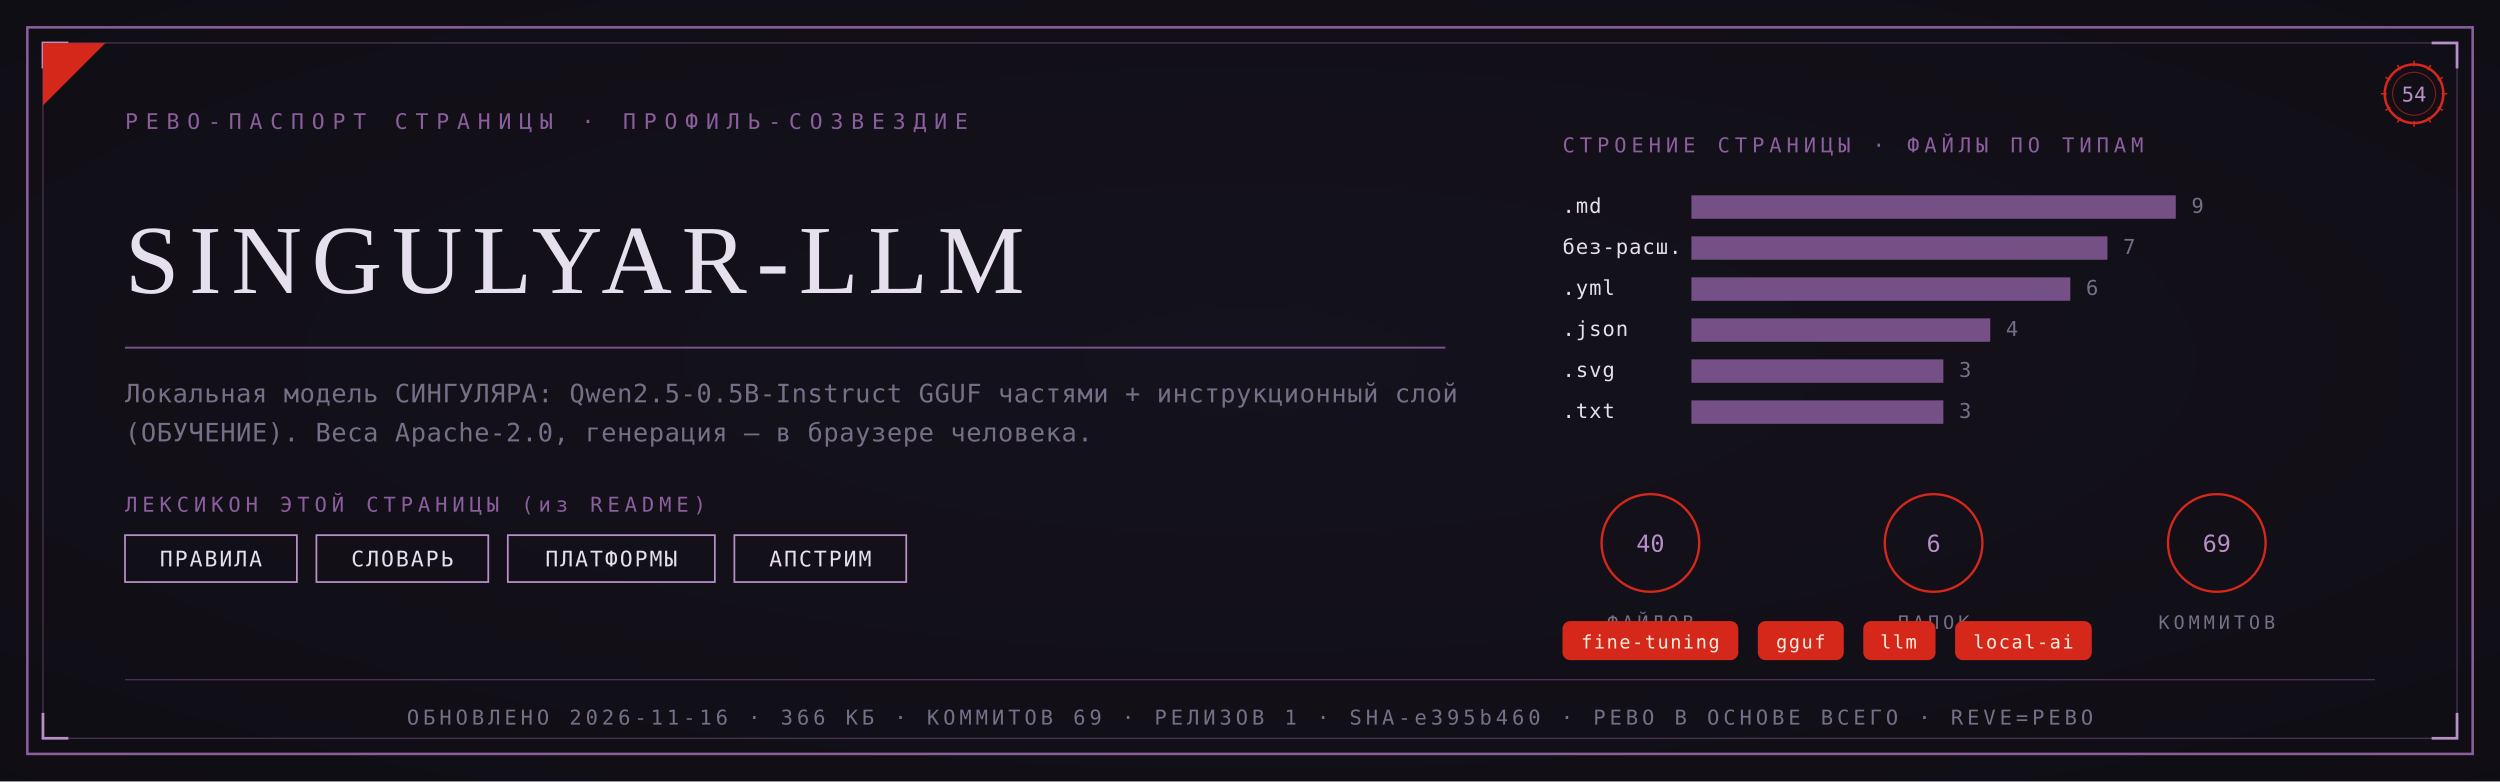
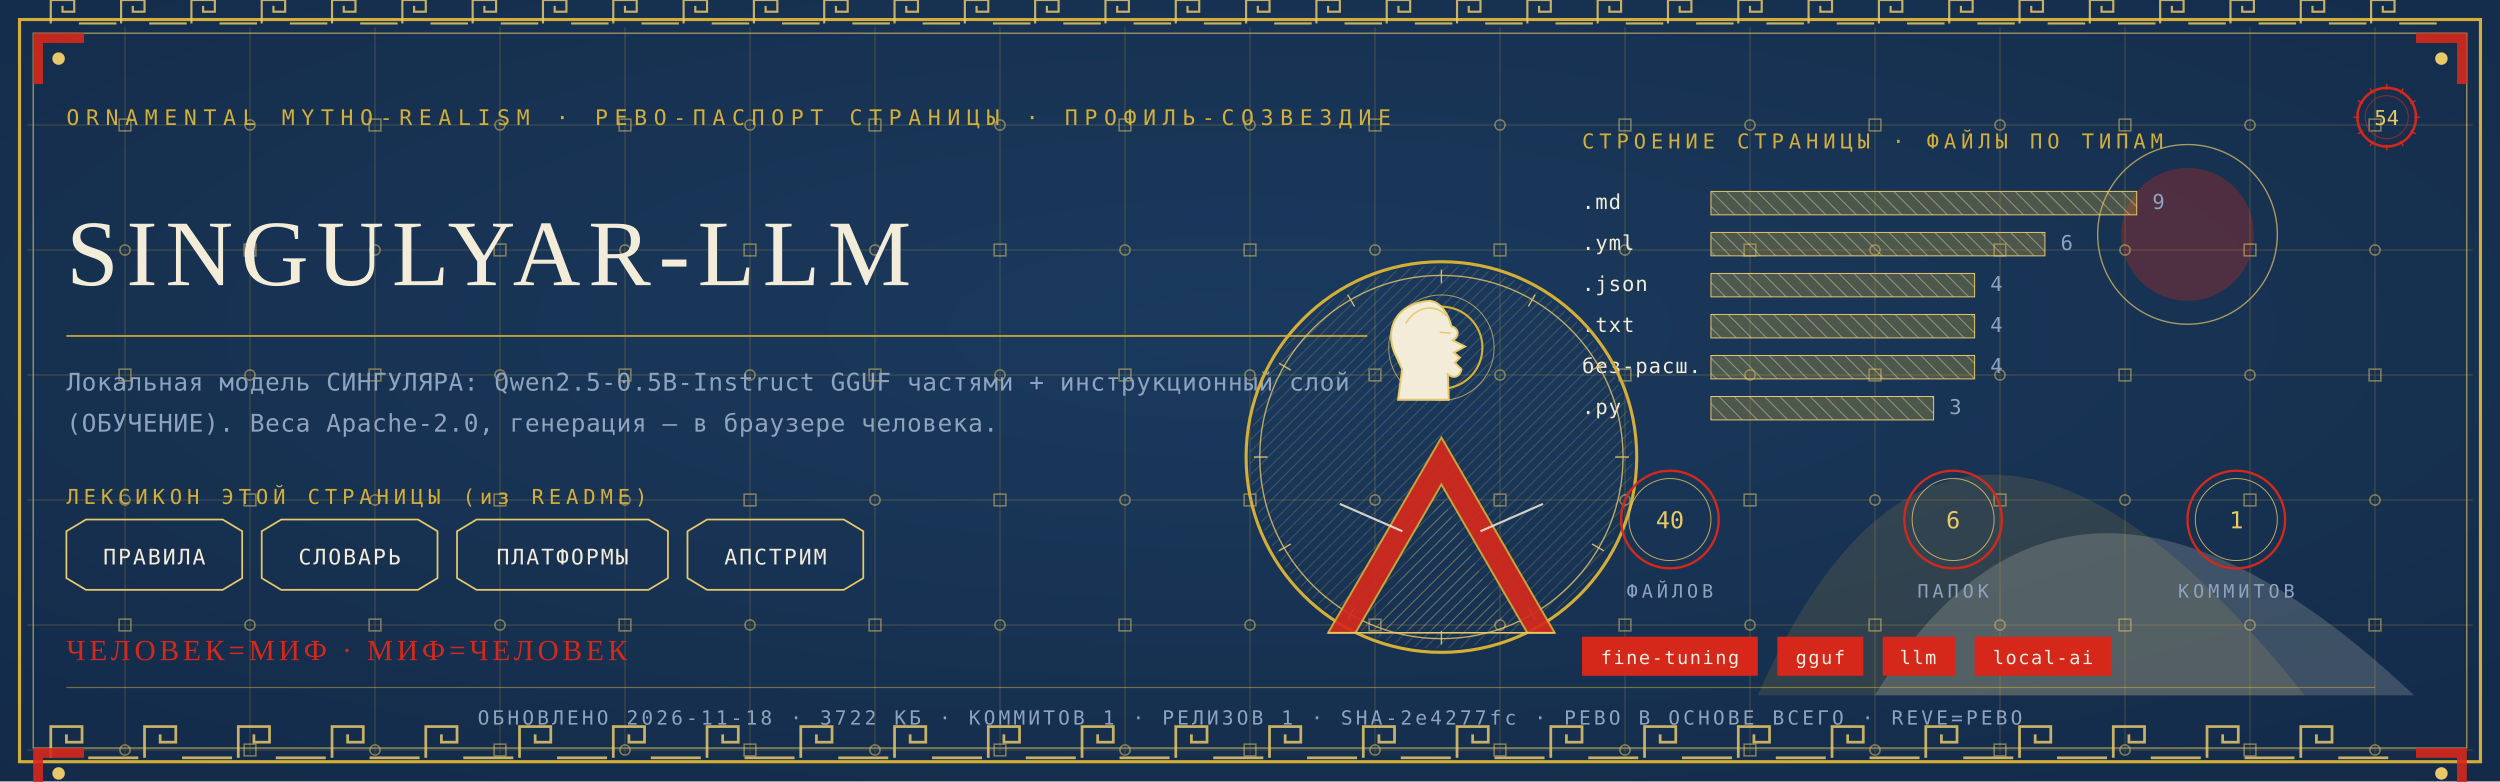
<svg xmlns="http://www.w3.org/2000/svg" viewBox="0 0 1280 400" width="1280" height="400">
  <defs>
-     <radialGradient id="rp54" cx="0.5" cy="0.46" r="1.05">
-       <stop offset="0" stop-color="#15121D" />
-       <stop offset="1" stop-color="#0D0B12" />
+     <radialGradient id="rp54" cx="0.5" cy="0.42" r="1.1">
+       <stop offset="0" stop-color="#1B3B5F" />
+       <stop offset="1" stop-color="#10243E" />
    </radialGradient>
+     <pattern id="hatchm" width="4.2" height="4.2" patternUnits="userSpaceOnUse" patternTransform="rotate(45)">
+       <rect width="4.2" height="4.2" fill="none" />
+       <line x1="0" y1="0" x2="0" y2="4.2" stroke="#E8C868" stroke-width="0.5" />
+     </pattern>
+     <pattern id="hatchv" width="5.5" height="5.5" patternUnits="userSpaceOnUse" patternTransform="rotate(-45)">
+       <rect width="5.5" height="5.5" fill="none" />
+       <line x1="0" y1="0" x2="0" y2="5.5" stroke="#F3ECD9" stroke-width="0.5" />
+     </pattern>
  </defs>
-   <rect width="1280" height="400" fill="#0D0B12" />
-   <rect width="1280" height="400" fill="url(#rp54)" opacity="0.92" />
-   <rect x="14" y="14" width="1252" height="372" fill="none" stroke="#8B5E9E" stroke-width="1.3" />
-   <rect x="22" y="22" width="1236" height="356" fill="none" stroke="#8B5E9E" stroke-width="0.55" opacity="0.55" />
-   <path d="M 22 35 L 22 22 L 35 22" fill="none" stroke="#B78FC9" stroke-width="1.4" />
-   <path d="M 1258 35 L 1258 22 L 1245 22" fill="none" stroke="#B78FC9" stroke-width="1.4" />
-   <path d="M 22 365 L 22 378 L 35 378" fill="none" stroke="#B78FC9" stroke-width="1.4" />
-   <path d="M 1258 365 L 1258 378 L 1245 378" fill="none" stroke="#B78FC9" stroke-width="1.4" />
-   <path d="M 22 54 L 22 22 L 54 22 Z" fill="#D5281B" />
-   <text x="64" y="66" font-family="'Cascadia Mono', ui-monospace, Consolas, monospace" font-size="11" fill="#8B5E9E" letter-spacing="4">РЕВО-ПАСПОРТ СТРАНИЦЫ · ПРОФИЛЬ-СОЗВЕЗДИЕ</text>
-   <g transform="translate(1236,48)">
+   <rect width="1280" height="400" fill="#10243E" />
+   <rect width="1280" height="400" fill="url(#rp54)" opacity="0.94" />
+   <path d="M 900 356 Q 1000 130 1180 356 Z" fill="#D4AF37" opacity="0.14" />
+   <path d="M 960 356 Q 1060 190 1236 356 Z" fill="#F3ECD9" opacity="0.18" />
+   <circle cx="1120" cy="120" r="34" fill="#D5281B" opacity="0.30" />
+   <circle cx="1120" cy="120" r="46" fill="none" stroke="#E8C868" stroke-width="0.7" opacity="0.7" />
+   <g stroke="#D4AF37" stroke-width="0.45" opacity="0.30">
+     <line x1="64" y1="14" x2="64" y2="386" />
+     <line x1="128" y1="14" x2="128" y2="386" />
+     <line x1="192" y1="14" x2="192" y2="386" />
+     <line x1="256" y1="14" x2="256" y2="386" />
+     <line x1="320" y1="14" x2="320" y2="386" />
+     <line x1="384" y1="14" x2="384" y2="386" />
+     <line x1="448" y1="14" x2="448" y2="386" />
+     <line x1="512" y1="14" x2="512" y2="386" />
+     <line x1="576" y1="14" x2="576" y2="386" />
+     <line x1="640" y1="14" x2="640" y2="386" />
+     <line x1="704" y1="14" x2="704" y2="386" />
+     <line x1="768" y1="14" x2="768" y2="386" />
+     <line x1="832" y1="14" x2="832" y2="386" />
+     <line x1="896" y1="14" x2="896" y2="386" />
+     <line x1="960" y1="14" x2="960" y2="386" />
+     <line x1="1024" y1="14" x2="1024" y2="386" />
+     <line x1="1088" y1="14" x2="1088" y2="386" />
+     <line x1="1152" y1="14" x2="1152" y2="386" />
+     <line x1="1216" y1="14" x2="1216" y2="386" />
+     <line x1="14" y1="64" x2="1266" y2="64" />
+     <line x1="14" y1="128" x2="1266" y2="128" />
+     <line x1="14" y1="192" x2="1266" y2="192" />
+     <line x1="14" y1="256" x2="1266" y2="256" />
+     <line x1="14" y1="320" x2="1266" y2="320" />
+     <line x1="14" y1="384" x2="1266" y2="384" />
+   </g>
+   <g fill="none" stroke="#E8C868" stroke-width="0.8" opacity="0.5">
+     <rect x="61" y="61" width="6" height="6" />
+     <circle cx="64" cy="128" r="2.6" />
+     <rect x="61" y="189" width="6" height="6" />
+     <circle cx="64" cy="256" r="2.6" />
+     <rect x="61" y="317" width="6" height="6" />
+     <circle cx="64" cy="384" r="2.6" />
+     <circle cx="128" cy="64" r="2.6" />
+     <rect x="125" y="125" width="6" height="6" />
+     <circle cx="128" cy="192" r="2.6" />
+     <rect x="125" y="253" width="6" height="6" />
+     <circle cx="128" cy="320" r="2.6" />
+     <rect x="125" y="381" width="6" height="6" />
+     <rect x="189" y="61" width="6" height="6" />
+     <circle cx="192" cy="128" r="2.6" />
+     <rect x="189" y="189" width="6" height="6" />
+     <circle cx="192" cy="256" r="2.6" />
+     <rect x="189" y="317" width="6" height="6" />
+     <circle cx="192" cy="384" r="2.6" />
+     <circle cx="256" cy="64" r="2.6" />
+     <rect x="253" y="125" width="6" height="6" />
+     <circle cx="256" cy="192" r="2.6" />
+     <rect x="253" y="253" width="6" height="6" />
+     <circle cx="256" cy="320" r="2.6" />
+     <rect x="253" y="381" width="6" height="6" />
+     <rect x="317" y="61" width="6" height="6" />
+     <circle cx="320" cy="128" r="2.6" />
+     <rect x="317" y="189" width="6" height="6" />
+     <circle cx="320" cy="256" r="2.6" />
+     <rect x="317" y="317" width="6" height="6" />
+     <circle cx="320" cy="384" r="2.6" />
+     <circle cx="384" cy="64" r="2.6" />
+     <rect x="381" y="125" width="6" height="6" />
+     <circle cx="384" cy="192" r="2.6" />
+     <rect x="381" y="253" width="6" height="6" />
+     <circle cx="384" cy="320" r="2.6" />
+     <rect x="381" y="381" width="6" height="6" />
+     <rect x="445" y="61" width="6" height="6" />
+     <circle cx="448" cy="128" r="2.6" />
+     <rect x="445" y="189" width="6" height="6" />
+     <circle cx="448" cy="256" r="2.6" />
+     <rect x="445" y="317" width="6" height="6" />
+     <circle cx="448" cy="384" r="2.6" />
+     <circle cx="512" cy="64" r="2.6" />
+     <rect x="509" y="125" width="6" height="6" />
+     <circle cx="512" cy="192" r="2.6" />
+     <rect x="509" y="253" width="6" height="6" />
+     <circle cx="512" cy="320" r="2.6" />
+     <rect x="509" y="381" width="6" height="6" />
+     <rect x="573" y="61" width="6" height="6" />
+     <circle cx="576" cy="128" r="2.6" />
+     <rect x="573" y="189" width="6" height="6" />
+     <circle cx="576" cy="256" r="2.6" />
+     <rect x="573" y="317" width="6" height="6" />
+     <circle cx="576" cy="384" r="2.6" />
+     <circle cx="640" cy="64" r="2.6" />
+     <rect x="637" y="125" width="6" height="6" />
+     <circle cx="640" cy="192" r="2.6" />
+     <rect x="637" y="253" width="6" height="6" />
+     <circle cx="640" cy="320" r="2.6" />
+     <rect x="637" y="381" width="6" height="6" />
+     <rect x="701" y="61" width="6" height="6" />
+     <circle cx="704" cy="128" r="2.6" />
+     <rect x="701" y="189" width="6" height="6" />
+     <circle cx="704" cy="256" r="2.6" />
+     <rect x="701" y="317" width="6" height="6" />
+     <circle cx="704" cy="384" r="2.6" />
+     <circle cx="768" cy="64" r="2.6" />
+     <rect x="765" y="125" width="6" height="6" />
+     <circle cx="768" cy="192" r="2.6" />
+     <rect x="765" y="253" width="6" height="6" />
+     <circle cx="768" cy="320" r="2.6" />
+     <rect x="765" y="381" width="6" height="6" />
+     <rect x="829" y="61" width="6" height="6" />
+     <circle cx="832" cy="128" r="2.6" />
+     <rect x="829" y="189" width="6" height="6" />
+     <circle cx="832" cy="256" r="2.6" />
+     <rect x="829" y="317" width="6" height="6" />
+     <circle cx="832" cy="384" r="2.6" />
+     <circle cx="896" cy="64" r="2.6" />
+     <rect x="893" y="125" width="6" height="6" />
+     <circle cx="896" cy="192" r="2.6" />
+     <rect x="893" y="253" width="6" height="6" />
+     <circle cx="896" cy="320" r="2.6" />
+     <rect x="893" y="381" width="6" height="6" />
+     <rect x="957" y="61" width="6" height="6" />
+     <circle cx="960" cy="128" r="2.6" />
+     <rect x="957" y="189" width="6" height="6" />
+     <circle cx="960" cy="256" r="2.6" />
+     <rect x="957" y="317" width="6" height="6" />
+     <circle cx="960" cy="384" r="2.6" />
+     <circle cx="1024" cy="64" r="2.6" />
+     <rect x="1021" y="125" width="6" height="6" />
+     <circle cx="1024" cy="192" r="2.6" />
+     <rect x="1021" y="253" width="6" height="6" />
+     <circle cx="1024" cy="320" r="2.6" />
+     <rect x="1021" y="381" width="6" height="6" />
+     <rect x="1085" y="61" width="6" height="6" />
+     <circle cx="1088" cy="128" r="2.6" />
+     <rect x="1085" y="189" width="6" height="6" />
+     <circle cx="1088" cy="256" r="2.6" />
+     <rect x="1085" y="317" width="6" height="6" />
+     <circle cx="1088" cy="384" r="2.6" />
+     <circle cx="1152" cy="64" r="2.6" />
+     <rect x="1149" y="125" width="6" height="6" />
+     <circle cx="1152" cy="192" r="2.6" />
+     <rect x="1149" y="253" width="6" height="6" />
+     <circle cx="1152" cy="320" r="2.6" />
+     <rect x="1149" y="381" width="6" height="6" />
+     <rect x="1213" y="61" width="6" height="6" />
+     <circle cx="1216" cy="128" r="2.6" />
+     <rect x="1213" y="189" width="6" height="6" />
+     <circle cx="1216" cy="256" r="2.6" />
+     <rect x="1213" y="317" width="6" height="6" />
+     <circle cx="1216" cy="384" r="2.6" />
+   </g>
+   <rect x="10" y="10" width="1260" height="380" fill="none" stroke="#D4AF37" stroke-width="1.6" />
+   <rect x="17" y="17" width="1246" height="366" fill="none" stroke="#E8C868" stroke-width="0.6" opacity="0.75" />
+   <g fill="none" stroke="#E8C868" stroke-width="1.4" opacity="0.85">
+     <path d="M 26 388 L 26 372 L 42 372 L 42 380.0 L 34.0 380.0 L 34.0 376.0" />
+     <line x1="45.2" y1="388" x2="70.8" y2="388" />
+     <path d="M 74 388 L 74 372 L 90 372 L 90 380.0 L 82.0 380.0 L 82.0 376.0" />
+     <line x1="93.2" y1="388" x2="118.8" y2="388" />
+     <path d="M 122 388 L 122 372 L 138 372 L 138 380.0 L 130.0 380.0 L 130.0 376.0" />
+     <line x1="141.2" y1="388" x2="166.8" y2="388" />
+     <path d="M 170 388 L 170 372 L 186 372 L 186 380.0 L 178.0 380.0 L 178.0 376.0" />
+     <line x1="189.2" y1="388" x2="214.8" y2="388" />
+     <path d="M 218 388 L 218 372 L 234 372 L 234 380.0 L 226.0 380.0 L 226.0 376.0" />
+     <line x1="237.2" y1="388" x2="262.8" y2="388" />
+     <path d="M 266 388 L 266 372 L 282 372 L 282 380.0 L 274.0 380.0 L 274.0 376.0" />
+     <line x1="285.2" y1="388" x2="310.8" y2="388" />
+     <path d="M 314 388 L 314 372 L 330 372 L 330 380.0 L 322.0 380.0 L 322.0 376.0" />
+     <line x1="333.2" y1="388" x2="358.8" y2="388" />
+     <path d="M 362 388 L 362 372 L 378 372 L 378 380.0 L 370.0 380.0 L 370.0 376.0" />
+     <line x1="381.2" y1="388" x2="406.8" y2="388" />
+     <path d="M 410 388 L 410 372 L 426 372 L 426 380.0 L 418.0 380.0 L 418.0 376.0" />
+     <line x1="429.2" y1="388" x2="454.8" y2="388" />
+     <path d="M 458 388 L 458 372 L 474 372 L 474 380.0 L 466.0 380.0 L 466.0 376.0" />
+     <line x1="477.2" y1="388" x2="502.8" y2="388" />
+     <path d="M 506 388 L 506 372 L 522 372 L 522 380.0 L 514.0 380.0 L 514.0 376.0" />
+     <line x1="525.2" y1="388" x2="550.8" y2="388" />
+     <path d="M 554 388 L 554 372 L 570 372 L 570 380.0 L 562.0 380.0 L 562.0 376.0" />
+     <line x1="573.2" y1="388" x2="598.8" y2="388" />
+     <path d="M 602 388 L 602 372 L 618 372 L 618 380.0 L 610.0 380.0 L 610.0 376.0" />
+     <line x1="621.2" y1="388" x2="646.8" y2="388" />
+     <path d="M 650 388 L 650 372 L 666 372 L 666 380.0 L 658.0 380.0 L 658.0 376.0" />
+     <line x1="669.2" y1="388" x2="694.8" y2="388" />
+     <path d="M 698 388 L 698 372 L 714 372 L 714 380.0 L 706.0 380.0 L 706.0 376.0" />
+     <line x1="717.2" y1="388" x2="742.8" y2="388" />
+     <path d="M 746 388 L 746 372 L 762 372 L 762 380.0 L 754.0 380.0 L 754.0 376.0" />
+     <line x1="765.2" y1="388" x2="790.8" y2="388" />
+     <path d="M 794 388 L 794 372 L 810 372 L 810 380.0 L 802.0 380.0 L 802.0 376.0" />
+     <line x1="813.2" y1="388" x2="838.8" y2="388" />
+     <path d="M 842 388 L 842 372 L 858 372 L 858 380.0 L 850.0 380.0 L 850.0 376.0" />
+     <line x1="861.2" y1="388" x2="886.8" y2="388" />
+     <path d="M 890 388 L 890 372 L 906 372 L 906 380.0 L 898.0 380.0 L 898.0 376.0" />
+     <line x1="909.2" y1="388" x2="934.8" y2="388" />
+     <path d="M 938 388 L 938 372 L 954 372 L 954 380.0 L 946.0 380.0 L 946.0 376.0" />
+     <line x1="957.2" y1="388" x2="982.8" y2="388" />
+     <path d="M 986 388 L 986 372 L 1002 372 L 1002 380.0 L 994.0 380.0 L 994.0 376.0" />
+     <line x1="1005.2" y1="388" x2="1030.8" y2="388" />
+     <path d="M 1034 388 L 1034 372 L 1050 372 L 1050 380.0 L 1042.0 380.0 L 1042.0 376.0" />
+     <line x1="1053.2" y1="388" x2="1078.8" y2="388" />
+     <path d="M 1082 388 L 1082 372 L 1098 372 L 1098 380.0 L 1090.0 380.0 L 1090.0 376.0" />
+     <line x1="1101.2" y1="388" x2="1126.8" y2="388" />
+     <path d="M 1130 388 L 1130 372 L 1146 372 L 1146 380.0 L 1138.0 380.0 L 1138.0 376.0" />
+     <line x1="1149.2" y1="388" x2="1174.8" y2="388" />
+     <path d="M 1178 388 L 1178 372 L 1194 372 L 1194 380.0 L 1186.0 380.0 L 1186.0 376.0" />
+     <line x1="1197.2" y1="388" x2="1222.8" y2="388" />
+   </g>
+   <g fill="none" stroke="#E8C868" stroke-width="1.1" opacity="0.85">
+     <path d="M 26 12 L 26 0 L 38 0 L 38 6.0 L 32.0 6.0 L 32.0 3.0" />
+     <line x1="40.4" y1="12" x2="59.6" y2="12" />
+     <path d="M 62 12 L 62 0 L 74 0 L 74 6.0 L 68.0 6.0 L 68.0 3.0" />
+     <line x1="76.4" y1="12" x2="95.6" y2="12" />
+     <path d="M 98 12 L 98 0 L 110 0 L 110 6.0 L 104.0 6.0 L 104.0 3.0" />
+     <line x1="112.4" y1="12" x2="131.6" y2="12" />
+     <path d="M 134 12 L 134 0 L 146 0 L 146 6.0 L 140.0 6.0 L 140.0 3.0" />
+     <line x1="148.4" y1="12" x2="167.6" y2="12" />
+     <path d="M 170 12 L 170 0 L 182 0 L 182 6.0 L 176.0 6.0 L 176.0 3.0" />
+     <line x1="184.4" y1="12" x2="203.6" y2="12" />
+     <path d="M 206 12 L 206 0 L 218 0 L 218 6.0 L 212.0 6.0 L 212.0 3.0" />
+     <line x1="220.4" y1="12" x2="239.6" y2="12" />
+     <path d="M 242 12 L 242 0 L 254 0 L 254 6.0 L 248.0 6.0 L 248.0 3.0" />
+     <line x1="256.4" y1="12" x2="275.6" y2="12" />
+     <path d="M 278 12 L 278 0 L 290 0 L 290 6.0 L 284.0 6.0 L 284.0 3.0" />
+     <line x1="292.4" y1="12" x2="311.6" y2="12" />
+     <path d="M 314 12 L 314 0 L 326 0 L 326 6.0 L 320.0 6.0 L 320.0 3.0" />
+     <line x1="328.4" y1="12" x2="347.6" y2="12" />
+     <path d="M 350 12 L 350 0 L 362 0 L 362 6.0 L 356.0 6.0 L 356.0 3.0" />
+     <line x1="364.4" y1="12" x2="383.6" y2="12" />
+     <path d="M 386 12 L 386 0 L 398 0 L 398 6.0 L 392.0 6.0 L 392.0 3.0" />
+     <line x1="400.4" y1="12" x2="419.6" y2="12" />
+     <path d="M 422 12 L 422 0 L 434 0 L 434 6.0 L 428.0 6.0 L 428.0 3.0" />
+     <line x1="436.4" y1="12" x2="455.6" y2="12" />
+     <path d="M 458 12 L 458 0 L 470 0 L 470 6.0 L 464.0 6.0 L 464.0 3.0" />
+     <line x1="472.4" y1="12" x2="491.6" y2="12" />
+     <path d="M 494 12 L 494 0 L 506 0 L 506 6.0 L 500.0 6.0 L 500.0 3.0" />
+     <line x1="508.4" y1="12" x2="527.6" y2="12" />
+     <path d="M 530 12 L 530 0 L 542 0 L 542 6.0 L 536.0 6.0 L 536.0 3.0" />
+     <line x1="544.4" y1="12" x2="563.6" y2="12" />
+     <path d="M 566 12 L 566 0 L 578 0 L 578 6.0 L 572.0 6.0 L 572.0 3.0" />
+     <line x1="580.4" y1="12" x2="599.6" y2="12" />
+     <path d="M 602 12 L 602 0 L 614 0 L 614 6.0 L 608.0 6.0 L 608.0 3.0" />
+     <line x1="616.4" y1="12" x2="635.6" y2="12" />
+     <path d="M 638 12 L 638 0 L 650 0 L 650 6.0 L 644.0 6.0 L 644.0 3.0" />
+     <line x1="652.4" y1="12" x2="671.6" y2="12" />
+     <path d="M 674 12 L 674 0 L 686 0 L 686 6.0 L 680.0 6.0 L 680.0 3.0" />
+     <line x1="688.4" y1="12" x2="707.6" y2="12" />
+     <path d="M 710 12 L 710 0 L 722 0 L 722 6.0 L 716.0 6.0 L 716.0 3.0" />
+     <line x1="724.4" y1="12" x2="743.6" y2="12" />
+     <path d="M 746 12 L 746 0 L 758 0 L 758 6.0 L 752.0 6.0 L 752.0 3.0" />
+     <line x1="760.4" y1="12" x2="779.6" y2="12" />
+     <path d="M 782 12 L 782 0 L 794 0 L 794 6.0 L 788.0 6.0 L 788.0 3.0" />
+     <line x1="796.4" y1="12" x2="815.6" y2="12" />
+     <path d="M 818 12 L 818 0 L 830 0 L 830 6.0 L 824.0 6.0 L 824.0 3.0" />
+     <line x1="832.4" y1="12" x2="851.6" y2="12" />
+     <path d="M 854 12 L 854 0 L 866 0 L 866 6.0 L 860.0 6.0 L 860.0 3.0" />
+     <line x1="868.4" y1="12" x2="887.6" y2="12" />
+     <path d="M 890 12 L 890 0 L 902 0 L 902 6.0 L 896.0 6.0 L 896.0 3.0" />
+     <line x1="904.4" y1="12" x2="923.6" y2="12" />
+     <path d="M 926 12 L 926 0 L 938 0 L 938 6.0 L 932.0 6.0 L 932.0 3.0" />
+     <line x1="940.4" y1="12" x2="959.6" y2="12" />
+     <path d="M 962 12 L 962 0 L 974 0 L 974 6.0 L 968.0 6.0 L 968.0 3.0" />
+     <line x1="976.4" y1="12" x2="995.6" y2="12" />
+     <path d="M 998 12 L 998 0 L 1010 0 L 1010 6.0 L 1004.0 6.0 L 1004.0 3.0" />
+     <line x1="1012.4" y1="12" x2="1031.6" y2="12" />
+     <path d="M 1034 12 L 1034 0 L 1046 0 L 1046 6.0 L 1040.0 6.0 L 1040.0 3.0" />
+     <line x1="1048.4" y1="12" x2="1067.6" y2="12" />
+     <path d="M 1070 12 L 1070 0 L 1082 0 L 1082 6.0 L 1076.0 6.0 L 1076.0 3.0" />
+     <line x1="1084.4" y1="12" x2="1103.6" y2="12" />
+     <path d="M 1106 12 L 1106 0 L 1118 0 L 1118 6.0 L 1112.0 6.0 L 1112.0 3.0" />
+     <line x1="1120.4" y1="12" x2="1139.6" y2="12" />
+     <path d="M 1142 12 L 1142 0 L 1154 0 L 1154 6.0 L 1148.0 6.0 L 1148.0 3.0" />
+     <line x1="1156.4" y1="12" x2="1175.6" y2="12" />
+     <path d="M 1178 12 L 1178 0 L 1190 0 L 1190 6.0 L 1184.0 6.0 L 1184.0 3.0" />
+     <line x1="1192.4" y1="12" x2="1211.6" y2="12" />
+     <path d="M 1214 12 L 1214 0 L 1226 0 L 1226 6.0 L 1220.0 6.0 L 1220.0 3.0" />
+     <line x1="1228.4" y1="12" x2="1247.6" y2="12" />
+   </g>
+   <g transform="translate(17,17) scale(1,1)">
+     <path d="M 0 0 L 26 0 L 26 5 L 5 5 L 5 26 L 0 26 Z" fill="#D5281B" opacity="0.9" />
+     <circle cx="13" cy="13" r="3.2" fill="#E8C868" />
+   </g>
+   <g transform="translate(1263,17) scale(-1,1)">
+     <path d="M 0 0 L 26 0 L 26 5 L 5 5 L 5 26 L 0 26 Z" fill="#D5281B" opacity="0.9" />
+     <circle cx="13" cy="13" r="3.2" fill="#E8C868" />
+   </g>
+   <g transform="translate(17,383) scale(1,1)">
+     <path d="M 0 0 L 26 0 L 26 5 L 5 5 L 5 26 L 0 26 Z" fill="#D5281B" opacity="0.9" />
+     <circle cx="13" cy="13" r="3.2" fill="#E8C868" />
+   </g>
+   <g transform="translate(1263,383) scale(-1,1)">
+     <path d="M 0 0 L 26 0 L 26 5 L 5 5 L 5 26 L 0 26 Z" fill="#D5281B" opacity="0.9" />
+     <circle cx="13" cy="13" r="3.2" fill="#E8C868" />
+   </g>
+   <text x="34" y="64" font-family="'Cascadia Mono', ui-monospace, Consolas, monospace" font-size="11" fill="#D4AF37" letter-spacing="3.4">ORNAMENTAL MYTHO-REALISM · РЕВО-ПАСПОРТ СТРАНИЦЫ · ПРОФИЛЬ-СОЗВЕЗДИЕ</text>
+   <g transform="translate(1222,60)">
    <circle r="15" fill="none" stroke="#D5281B" stroke-width="1.3" />
    <circle r="11" fill="none" stroke="#D5281B" stroke-width="0.55" opacity="0.6" />
-     <text y="4" text-anchor="middle" font-family="'Cascadia Mono', ui-monospace, Consolas, monospace" font-size="10.5" fill="#B78FC9">54</text>
+     <text y="4" text-anchor="middle" font-family="'Cascadia Mono', ui-monospace, Consolas, monospace" font-size="10.5" fill="#E8C868">54</text>
    <g stroke="#D5281B" stroke-width="0.7">
      <line x1="0" y1="-17" x2="0" y2="-14" transform="rotate(0)" />
      <line x1="0" y1="-17" x2="0" y2="-14" transform="rotate(30)" />
      <line x1="0" y1="-17" x2="0" y2="-14" transform="rotate(60)" />
      <line x1="0" y1="-17" x2="0" y2="-14" transform="rotate(90)" />
      <line x1="0" y1="-17" x2="0" y2="-14" transform="rotate(120)" />
      <line x1="0" y1="-17" x2="0" y2="-14" transform="rotate(150)" />
      <line x1="0" y1="-17" x2="0" y2="-14" transform="rotate(180)" />
      <line x1="0" y1="-17" x2="0" y2="-14" transform="rotate(210)" />
      <line x1="0" y1="-17" x2="0" y2="-14" transform="rotate(240)" />
      <line x1="0" y1="-17" x2="0" y2="-14" transform="rotate(270)" />
      <line x1="0" y1="-17" x2="0" y2="-14" transform="rotate(300)" />
      <line x1="0" y1="-17" x2="0" y2="-14" transform="rotate(330)" />
    </g>
  </g>
-   <text x="64" y="150" font-family="Georgia, 'Times New Roman', serif" font-size="50.0" fill="#E6DFEE" letter-spacing="5">SINGULYAR-LLM</text>
-   <line x1="64" y1="178" x2="740" y2="178" stroke="#8B5E9E" stroke-width="1" opacity="0.85" />
-   <text x="64" y="206" font-family="'Cascadia Mono', ui-monospace, Consolas, monospace" font-size="13" fill="#776E88" letter-spacing="0.3">Локальная модель СИНГУЛЯРА: Qwen2.5-0.5B-Instruct GGUF частями + инструкционный слой</text>
-   <text x="64" y="226" font-family="'Cascadia Mono', ui-monospace, Consolas, monospace" font-size="13" fill="#776E88" letter-spacing="0.3">(ОБУЧЕНИЕ). Веса Apache-2.0, генерация — в браузере человека.</text>
-   <text x="64" y="262" font-family="'Cascadia Mono', ui-monospace, Consolas, monospace" font-size="10.5" fill="#8B5E9E" letter-spacing="2.5">ЛЕКСИКОН ЭТОЙ СТРАНИЦЫ (из README)</text>
-   <rect x="64" y="274" width="88" height="24" fill="none" stroke="#B78FC9" stroke-width="0.9" />
-   <text x="108" y="290" text-anchor="middle" font-family="'Cascadia Mono', ui-monospace, Consolas, monospace" font-size="11" fill="#E6DFEE" letter-spacing="1">ПРАВИЛА</text>
-   <rect x="162" y="274" width="88" height="24" fill="none" stroke="#B78FC9" stroke-width="0.9" />
-   <text x="206" y="290" text-anchor="middle" font-family="'Cascadia Mono', ui-monospace, Consolas, monospace" font-size="11" fill="#E6DFEE" letter-spacing="1">СЛОВАРЬ</text>
-   <rect x="260" y="274" width="106" height="24" fill="none" stroke="#B78FC9" stroke-width="0.9" />
-   <text x="313" y="290" text-anchor="middle" font-family="'Cascadia Mono', ui-monospace, Consolas, monospace" font-size="11" fill="#E6DFEE" letter-spacing="1">ПЛАТФОРМЫ</text>
-   <rect x="376" y="274" width="88" height="24" fill="none" stroke="#B78FC9" stroke-width="0.9" />
-   <text x="420" y="290" text-anchor="middle" font-family="'Cascadia Mono', ui-monospace, Consolas, monospace" font-size="11" fill="#E6DFEE" letter-spacing="1">АПСТРИМ</text>
-   <text x="800" y="78" font-family="'Cascadia Mono', ui-monospace, Consolas, monospace" font-size="10.5" fill="#8B5E9E" letter-spacing="2.5">СТРОЕНИЕ СТРАНИЦЫ · ФАЙЛЫ ПО ТИПАМ</text>
-   <text x="800" y="109" font-family="'Cascadia Mono', ui-monospace, Consolas, monospace" font-size="10.5" fill="#E6DFEE" letter-spacing="0.5">.md</text>
-   <rect x="866" y="100" width="248" height="12" fill="#8B5E9E" opacity="0.82" />
-   <text x="1122" y="109" font-family="'Cascadia Mono', ui-monospace, Consolas, monospace" font-size="10.5" fill="#776E88">9</text>
-   <text x="800" y="130" font-family="'Cascadia Mono', ui-monospace, Consolas, monospace" font-size="10.5" fill="#E6DFEE" letter-spacing="0.5">без-расш.</text>
-   <rect x="866" y="121" width="213" height="12" fill="#8B5E9E" opacity="0.82" />
-   <text x="1087" y="130" font-family="'Cascadia Mono', ui-monospace, Consolas, monospace" font-size="10.5" fill="#776E88">7</text>
-   <text x="800" y="151" font-family="'Cascadia Mono', ui-monospace, Consolas, monospace" font-size="10.5" fill="#E6DFEE" letter-spacing="0.5">.yml</text>
-   <rect x="866" y="142" width="194" height="12" fill="#8B5E9E" opacity="0.82" />
-   <text x="1068" y="151" font-family="'Cascadia Mono', ui-monospace, Consolas, monospace" font-size="10.5" fill="#776E88">6</text>
-   <text x="800" y="172" font-family="'Cascadia Mono', ui-monospace, Consolas, monospace" font-size="10.5" fill="#E6DFEE" letter-spacing="0.5">.json</text>
-   <rect x="866" y="163" width="153" height="12" fill="#8B5E9E" opacity="0.82" />
-   <text x="1027" y="172" font-family="'Cascadia Mono', ui-monospace, Consolas, monospace" font-size="10.5" fill="#776E88">4</text>
-   <text x="800" y="193" font-family="'Cascadia Mono', ui-monospace, Consolas, monospace" font-size="10.5" fill="#E6DFEE" letter-spacing="0.5">.svg</text>
-   <rect x="866" y="184" width="129" height="12" fill="#8B5E9E" opacity="0.82" />
-   <text x="1003" y="193" font-family="'Cascadia Mono', ui-monospace, Consolas, monospace" font-size="10.5" fill="#776E88">3</text>
-   <text x="800" y="214" font-family="'Cascadia Mono', ui-monospace, Consolas, monospace" font-size="10.5" fill="#E6DFEE" letter-spacing="0.5">.txt</text>
-   <rect x="866" y="205" width="129" height="12" fill="#8B5E9E" opacity="0.82" />
-   <text x="1003" y="214" font-family="'Cascadia Mono', ui-monospace, Consolas, monospace" font-size="10.5" fill="#776E88">3</text>
-   <g transform="translate(845,278)">
+   <text x="34" y="146" font-family="Georgia, 'Times New Roman', serif" font-size="48.0" fill="#F3ECD9" letter-spacing="4">SINGULYAR-LLM</text>
+   <line x1="34" y1="172" x2="700" y2="172" stroke="#D4AF37" stroke-width="1" opacity="0.85" />
+   <text x="34" y="200" font-family="'Cascadia Mono', ui-monospace, Consolas, monospace" font-size="12.5" fill="#8FA3BF" letter-spacing="0.3">Локальная модель СИНГУЛЯРА: Qwen2.5-0.5B-Instruct GGUF частями + инструкционный слой</text>
+   <text x="34" y="221" font-family="'Cascadia Mono', ui-monospace, Consolas, monospace" font-size="12.5" fill="#8FA3BF" letter-spacing="0.3">(ОБУЧЕНИЕ). Веса Apache-2.0, генерация — в браузере человека.</text>
+   <text x="34" y="258" font-family="'Cascadia Mono', ui-monospace, Consolas, monospace" font-size="10.5" fill="#D4AF37" letter-spacing="2.5">ЛЕКСИКОН ЭТОЙ СТРАНИЦЫ (из README)</text>
+   <path d="M 34 272 L 44 266 L 114 266 L 124 272 L 124 296 L 114 302 L 44 302 L 34 296 Z" fill="none" stroke="#E8C868" stroke-width="0.9" />
+   <text x="79" y="289" text-anchor="middle" font-family="'Cascadia Mono', ui-monospace, Consolas, monospace" font-size="11" fill="#F3ECD9" letter-spacing="1">ПРАВИЛА</text>
+   <path d="M 134 272 L 144 266 L 214 266 L 224 272 L 224 296 L 214 302 L 144 302 L 134 296 Z" fill="none" stroke="#E8C868" stroke-width="0.9" />
+   <text x="179" y="289" text-anchor="middle" font-family="'Cascadia Mono', ui-monospace, Consolas, monospace" font-size="11" fill="#F3ECD9" letter-spacing="1">СЛОВАРЬ</text>
+   <path d="M 234 272 L 244 266 L 332 266 L 342 272 L 342 296 L 332 302 L 244 302 L 234 296 Z" fill="none" stroke="#E8C868" stroke-width="0.9" />
+   <text x="288" y="289" text-anchor="middle" font-family="'Cascadia Mono', ui-monospace, Consolas, monospace" font-size="11" fill="#F3ECD9" letter-spacing="1">ПЛАТФОРМЫ</text>
+   <path d="M 352 272 L 362 266 L 432 266 L 442 272 L 442 296 L 432 302 L 362 302 L 352 296 Z" fill="none" stroke="#E8C868" stroke-width="0.9" />
+   <text x="397" y="289" text-anchor="middle" font-family="'Cascadia Mono', ui-monospace, Consolas, monospace" font-size="11" fill="#F3ECD9" letter-spacing="1">АПСТРИМ</text>
+   <text x="810" y="76" font-family="'Cascadia Mono', ui-monospace, Consolas, monospace" font-size="10.5" fill="#D4AF37" letter-spacing="2.5">СТРОЕНИЕ СТРАНИЦЫ · ФАЙЛЫ ПО ТИПАМ</text>
+   <text x="810" y="107" font-family="'Cascadia Mono', ui-monospace, Consolas, monospace" font-size="10.5" fill="#F3ECD9" letter-spacing="0.5">.md</text>
+   <rect x="876" y="98" width="218" height="12" fill="url(#hatchv)" opacity="0.9" />
+   <rect x="876" y="98" width="218" height="12" fill="#D4AF37" opacity="0.28" />
+   <rect x="876" y="98" width="218" height="12" fill="none" stroke="#E8C868" stroke-width="0.5" />
+   <text x="1102" y="107" font-family="'Cascadia Mono', ui-monospace, Consolas, monospace" font-size="10.5" fill="#8FA3BF">9</text>
+   <text x="810" y="128" font-family="'Cascadia Mono', ui-monospace, Consolas, monospace" font-size="10.5" fill="#F3ECD9" letter-spacing="0.5">.yml</text>
+   <rect x="876" y="119" width="171" height="12" fill="url(#hatchv)" opacity="0.9" />
+   <rect x="876" y="119" width="171" height="12" fill="#D4AF37" opacity="0.28" />
+   <rect x="876" y="119" width="171" height="12" fill="none" stroke="#E8C868" stroke-width="0.5" />
+   <text x="1055" y="128" font-family="'Cascadia Mono', ui-monospace, Consolas, monospace" font-size="10.5" fill="#8FA3BF">6</text>
+   <text x="810" y="149" font-family="'Cascadia Mono', ui-monospace, Consolas, monospace" font-size="10.5" fill="#F3ECD9" letter-spacing="0.5">.json</text>
+   <rect x="876" y="140" width="135" height="12" fill="url(#hatchv)" opacity="0.9" />
+   <rect x="876" y="140" width="135" height="12" fill="#D4AF37" opacity="0.28" />
+   <rect x="876" y="140" width="135" height="12" fill="none" stroke="#E8C868" stroke-width="0.5" />
+   <text x="1019" y="149" font-family="'Cascadia Mono', ui-monospace, Consolas, monospace" font-size="10.5" fill="#8FA3BF">4</text>
+   <text x="810" y="170" font-family="'Cascadia Mono', ui-monospace, Consolas, monospace" font-size="10.5" fill="#F3ECD9" letter-spacing="0.5">.txt</text>
+   <rect x="876" y="161" width="135" height="12" fill="url(#hatchv)" opacity="0.9" />
+   <rect x="876" y="161" width="135" height="12" fill="#D4AF37" opacity="0.28" />
+   <rect x="876" y="161" width="135" height="12" fill="none" stroke="#E8C868" stroke-width="0.5" />
+   <text x="1019" y="170" font-family="'Cascadia Mono', ui-monospace, Consolas, monospace" font-size="10.5" fill="#8FA3BF">4</text>
+   <text x="810" y="191" font-family="'Cascadia Mono', ui-monospace, Consolas, monospace" font-size="10.5" fill="#F3ECD9" letter-spacing="0.5">без-расш.</text>
+   <rect x="876" y="182" width="135" height="12" fill="url(#hatchv)" opacity="0.9" />
+   <rect x="876" y="182" width="135" height="12" fill="#D4AF37" opacity="0.28" />
+   <rect x="876" y="182" width="135" height="12" fill="none" stroke="#E8C868" stroke-width="0.5" />
+   <text x="1019" y="191" font-family="'Cascadia Mono', ui-monospace, Consolas, monospace" font-size="10.5" fill="#8FA3BF">4</text>
+   <text x="810" y="212" font-family="'Cascadia Mono', ui-monospace, Consolas, monospace" font-size="10.5" fill="#F3ECD9" letter-spacing="0.5">.py</text>
+   <rect x="876" y="203" width="114" height="12" fill="url(#hatchv)" opacity="0.9" />
+   <rect x="876" y="203" width="114" height="12" fill="#D4AF37" opacity="0.28" />
+   <rect x="876" y="203" width="114" height="12" fill="none" stroke="#E8C868" stroke-width="0.5" />
+   <text x="998" y="212" font-family="'Cascadia Mono', ui-monospace, Consolas, monospace" font-size="10.5" fill="#8FA3BF">3</text>
+   <g transform="translate(738,234)">
+     <circle r="100" fill="none" stroke="#D4AF37" stroke-width="1.6" />
+     <circle r="93" fill="none" stroke="#E8C868" stroke-width="0.7" opacity="0.8" />
+     <circle r="98" fill="url(#hatchm)" opacity="0.4" />
+     <g stroke="#E8C868" stroke-width="0.7" opacity="0.9">
+       <line x1="0" y1="-96" x2="0" y2="-89" transform="rotate(0)" />
+       <line x1="0" y1="-96" x2="0" y2="-89" transform="rotate(30)" />
+       <line x1="0" y1="-96" x2="0" y2="-89" transform="rotate(60)" />
+       <line x1="0" y1="-96" x2="0" y2="-89" transform="rotate(90)" />
+       <line x1="0" y1="-96" x2="0" y2="-89" transform="rotate(120)" />
+       <line x1="0" y1="-96" x2="0" y2="-89" transform="rotate(150)" />
+       <line x1="0" y1="-96" x2="0" y2="-89" transform="rotate(180)" />
+       <line x1="0" y1="-96" x2="0" y2="-89" transform="rotate(210)" />
+       <line x1="0" y1="-96" x2="0" y2="-89" transform="rotate(240)" />
+       <line x1="0" y1="-96" x2="0" y2="-89" transform="rotate(270)" />
+       <line x1="0" y1="-96" x2="0" y2="-89" transform="rotate(300)" />
+       <line x1="0" y1="-96" x2="0" y2="-89" transform="rotate(330)" />
+     </g>
+     <circle cy="-56" r="21" fill="none" stroke="#D4AF37" stroke-width="1.1" />
+     <circle cy="-56" r="27" fill="none" stroke="#E8C868" stroke-width="0.5" opacity="0.7" />
+     <path d="M -6.0 -80.0 C -23.5 -78.7 -28.7 -65.7 -24.3 -54.0 L -20.1 -44.9 L -22.2 -29.3 L 3.8 -29.3 L 3.3 -42.3 C 6.9 -39.7 9.5 -41.5 10.3 -44.9 L 6.9 -48.3 L 9.5 -50.9 L 6.4 -53.5 L 12.1 -56.6 L 5.9 -59.7 C 9.5 -62.3 9.0 -65.7 5.1 -67.0 C 3.8 -72.7 -0.1 -79.5 -6.0 -80.0 Z" fill="#F3ECD9" stroke="#E8C868" stroke-width="1.0" />
+     <g fill="none" stroke="#E8C868" stroke-width="0.8" opacity="0.95">
+       <path d="M -18.3 -68.3 C -13.1 -77.4 -2.7 -78.7 2.5 -72.2" />
+       <path d="M -0.9 -63.9 L 4.8 -63.4" />
+     </g>
+     <path d="M -58.0 90.0 L 0 -10.0 L 58.0 90.0 L 44.0 90.0 L 0 14.0 L -44.0 90.0 Z" fill="#D5281B" opacity="0.92" stroke="#D4AF37" stroke-width="1.0" />
+     <path d="M -34.0 88.0 L 0 20.0 L 34.0 88.0" fill="url(#hatchm)" opacity="0.5" stroke="none" />
+     <path d="M -58.0 90.0 L 58.0 90.0" fill="none" stroke="#E8C868" stroke-width="0.8" />
+     <path d="M -52.0 24.0 L -20.0 38.0" fill="none" stroke="#F3ECD9" stroke-width="1.1" opacity="0.85" />
+     <path d="M 52.0 24.0 L 20.0 38.0" fill="none" stroke="#F3ECD9" stroke-width="1.1" opacity="0.85" />
+   </g>
+   <g transform="translate(855,266)">
    <circle r="25" fill="none" stroke="#D5281B" stroke-width="1.2" />
-     <text y="4.5" text-anchor="middle" font-family="'Cascadia Mono', ui-monospace, Consolas, monospace" font-size="12" fill="#B78FC9">40</text>
-     <text y="44" text-anchor="middle" font-family="'Cascadia Mono', ui-monospace, Consolas, monospace" font-size="9.5" fill="#776E88" letter-spacing="2">ФАЙЛОВ</text>
-   </g>
-   <g transform="translate(990,278)">
+     <circle r="21" fill="none" stroke="#E8C868" stroke-width="0.5" opacity="0.8" />
+     <text y="4.5" text-anchor="middle" font-family="'Cascadia Mono', ui-monospace, Consolas, monospace" font-size="12" fill="#E8C868">40</text>
+     <text y="40" text-anchor="middle" font-family="'Cascadia Mono', ui-monospace, Consolas, monospace" font-size="9.5" fill="#8FA3BF" letter-spacing="2">ФАЙЛОВ</text>
+   </g>
+   <g transform="translate(1000,266)">
    <circle r="25" fill="none" stroke="#D5281B" stroke-width="1.2" />
-     <text y="4.5" text-anchor="middle" font-family="'Cascadia Mono', ui-monospace, Consolas, monospace" font-size="12" fill="#B78FC9">6</text>
-     <text y="44" text-anchor="middle" font-family="'Cascadia Mono', ui-monospace, Consolas, monospace" font-size="9.5" fill="#776E88" letter-spacing="2">ПАПОК</text>
-   </g>
-   <g transform="translate(1135,278)">
+     <circle r="21" fill="none" stroke="#E8C868" stroke-width="0.5" opacity="0.8" />
+     <text y="4.5" text-anchor="middle" font-family="'Cascadia Mono', ui-monospace, Consolas, monospace" font-size="12" fill="#E8C868">6</text>
+     <text y="40" text-anchor="middle" font-family="'Cascadia Mono', ui-monospace, Consolas, monospace" font-size="9.5" fill="#8FA3BF" letter-spacing="2">ПАПОК</text>
+   </g>
+   <g transform="translate(1145,266)">
    <circle r="25" fill="none" stroke="#D5281B" stroke-width="1.2" />
-     <text y="4.5" text-anchor="middle" font-family="'Cascadia Mono', ui-monospace, Consolas, monospace" font-size="12" fill="#B78FC9">69</text>
-     <text y="44" text-anchor="middle" font-family="'Cascadia Mono', ui-monospace, Consolas, monospace" font-size="9.5" fill="#776E88" letter-spacing="2">КОММИТОВ</text>
-   </g>
-   <rect x="800" y="318" rx="4" width="90" height="20" fill="#D5281B" />
-   <text x="845" y="332" text-anchor="middle" font-family="'Cascadia Mono', ui-monospace, Consolas, monospace" font-size="9.5" fill="#F5EFE2" letter-spacing="0.8">fine-tuning</text>
-   <rect x="900" y="318" rx="4" width="44" height="20" fill="#D5281B" />
-   <text x="922" y="332" text-anchor="middle" font-family="'Cascadia Mono', ui-monospace, Consolas, monospace" font-size="9.5" fill="#F5EFE2" letter-spacing="0.8">gguf</text>
-   <rect x="954" y="318" rx="4" width="37" height="20" fill="#D5281B" />
-   <text x="972" y="332" text-anchor="middle" font-family="'Cascadia Mono', ui-monospace, Consolas, monospace" font-size="9.5" fill="#F5EFE2" letter-spacing="0.8">llm</text>
-   <rect x="1001" y="318" rx="4" width="70" height="20" fill="#D5281B" />
-   <text x="1036" y="332" text-anchor="middle" font-family="'Cascadia Mono', ui-monospace, Consolas, monospace" font-size="9.5" fill="#F5EFE2" letter-spacing="0.8">local-ai</text>
-   <line x1="64" y1="348" x2="1216" y2="348" stroke="#8B5E9E" stroke-width="0.6" opacity="0.5" />
-   <text x="640" y="371" text-anchor="middle" font-family="'Cascadia Mono', ui-monospace, Consolas, monospace" font-size="10.5" fill="#776E88" letter-spacing="2">ОБНОВЛЕНО 2026-11-16 · 366 КБ · КОММИТОВ 69 · РЕЛИЗОВ 1 · SHA-e395b460 · РЕВО В ОСНОВЕ ВСЕГО · REVE=РЕВО</text>
+     <circle r="21" fill="none" stroke="#E8C868" stroke-width="0.5" opacity="0.8" />
+     <text y="4.5" text-anchor="middle" font-family="'Cascadia Mono', ui-monospace, Consolas, monospace" font-size="12" fill="#E8C868">1</text>
+     <text y="40" text-anchor="middle" font-family="'Cascadia Mono', ui-monospace, Consolas, monospace" font-size="9.5" fill="#8FA3BF" letter-spacing="2">КОММИТОВ</text>
+   </g>
+   <rect x="810" y="326" rx="0" width="90" height="20" fill="#D5281B" />
+   <text x="855" y="340" text-anchor="middle" font-family="'Cascadia Mono', ui-monospace, Consolas, monospace" font-size="9.5" fill="#F5EFE2" letter-spacing="0.8">fine-tuning</text>
+   <rect x="910" y="326" rx="0" width="44" height="20" fill="#D5281B" />
+   <text x="932" y="340" text-anchor="middle" font-family="'Cascadia Mono', ui-monospace, Consolas, monospace" font-size="9.5" fill="#F5EFE2" letter-spacing="0.8">gguf</text>
+   <rect x="964" y="326" rx="0" width="37" height="20" fill="#D5281B" />
+   <text x="982" y="340" text-anchor="middle" font-family="'Cascadia Mono', ui-monospace, Consolas, monospace" font-size="9.5" fill="#F5EFE2" letter-spacing="0.8">llm</text>
+   <rect x="1011" y="326" rx="0" width="70" height="20" fill="#D5281B" />
+   <text x="1046" y="340" text-anchor="middle" font-family="'Cascadia Mono', ui-monospace, Consolas, monospace" font-size="9.5" fill="#F5EFE2" letter-spacing="0.8">local-ai</text>
+   <text x="34" y="338" font-family="Georgia, 'Times New Roman', serif" font-size="15" fill="#D5281B" letter-spacing="2">ЧЕЛОВЕК=МИФ · МИФ=ЧЕЛОВЕК</text>
+   <line x1="34" y1="352" x2="1216" y2="352" stroke="#D4AF37" stroke-width="0.6" opacity="0.5" />
+   <text x="640" y="371" text-anchor="middle" font-family="'Cascadia Mono', ui-monospace, Consolas, monospace" font-size="10" fill="#8FA3BF" letter-spacing="1.6">ОБНОВЛЕНО 2026-11-18 · 3722 КБ · КОММИТОВ 1 · РЕЛИЗОВ 1 · SHA-2e4277fc · РЕВО В ОСНОВЕ ВСЕГО · REVE=РЕВО</text>
</svg>
